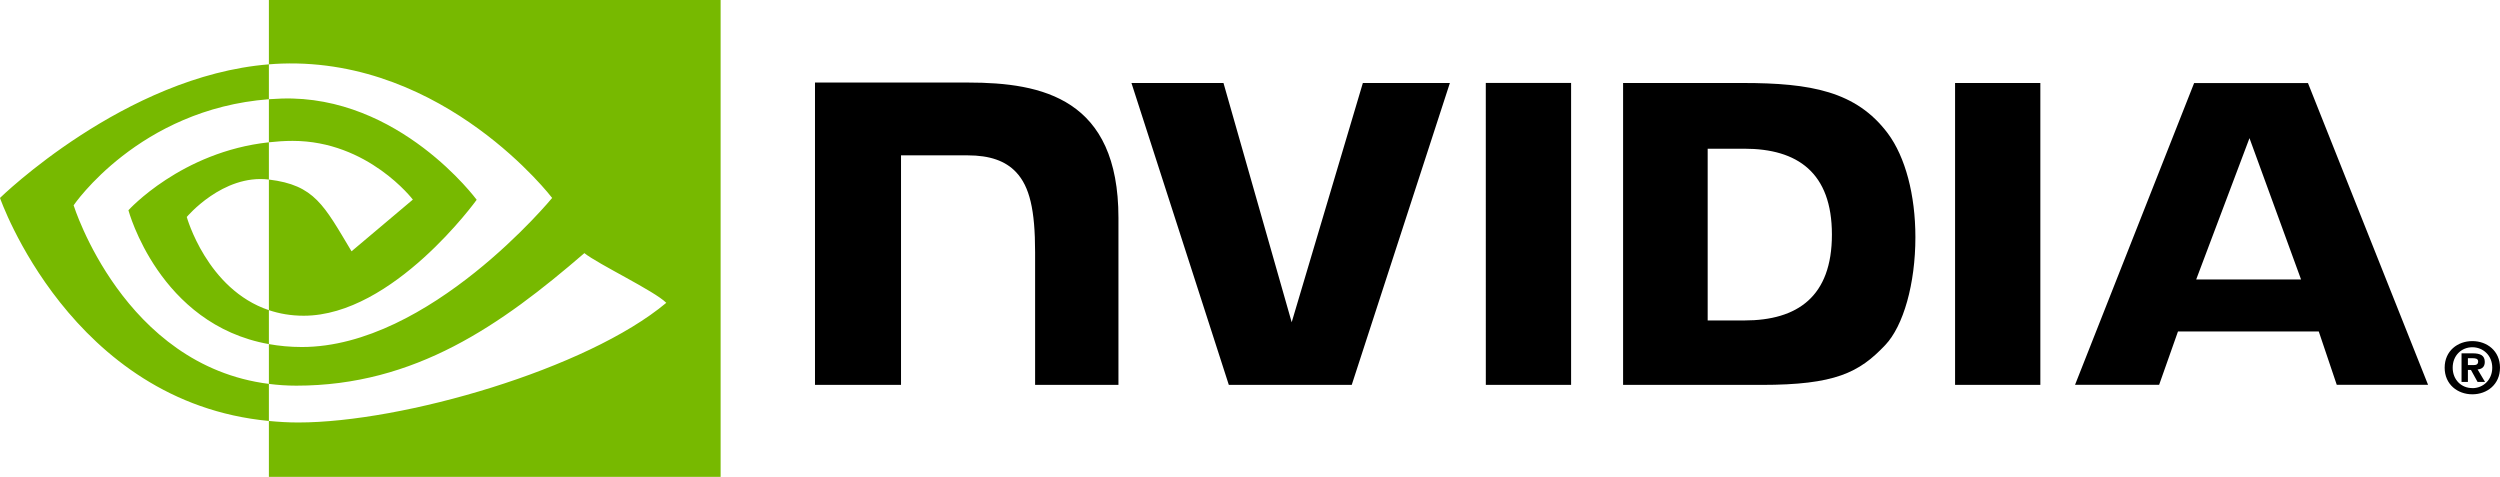
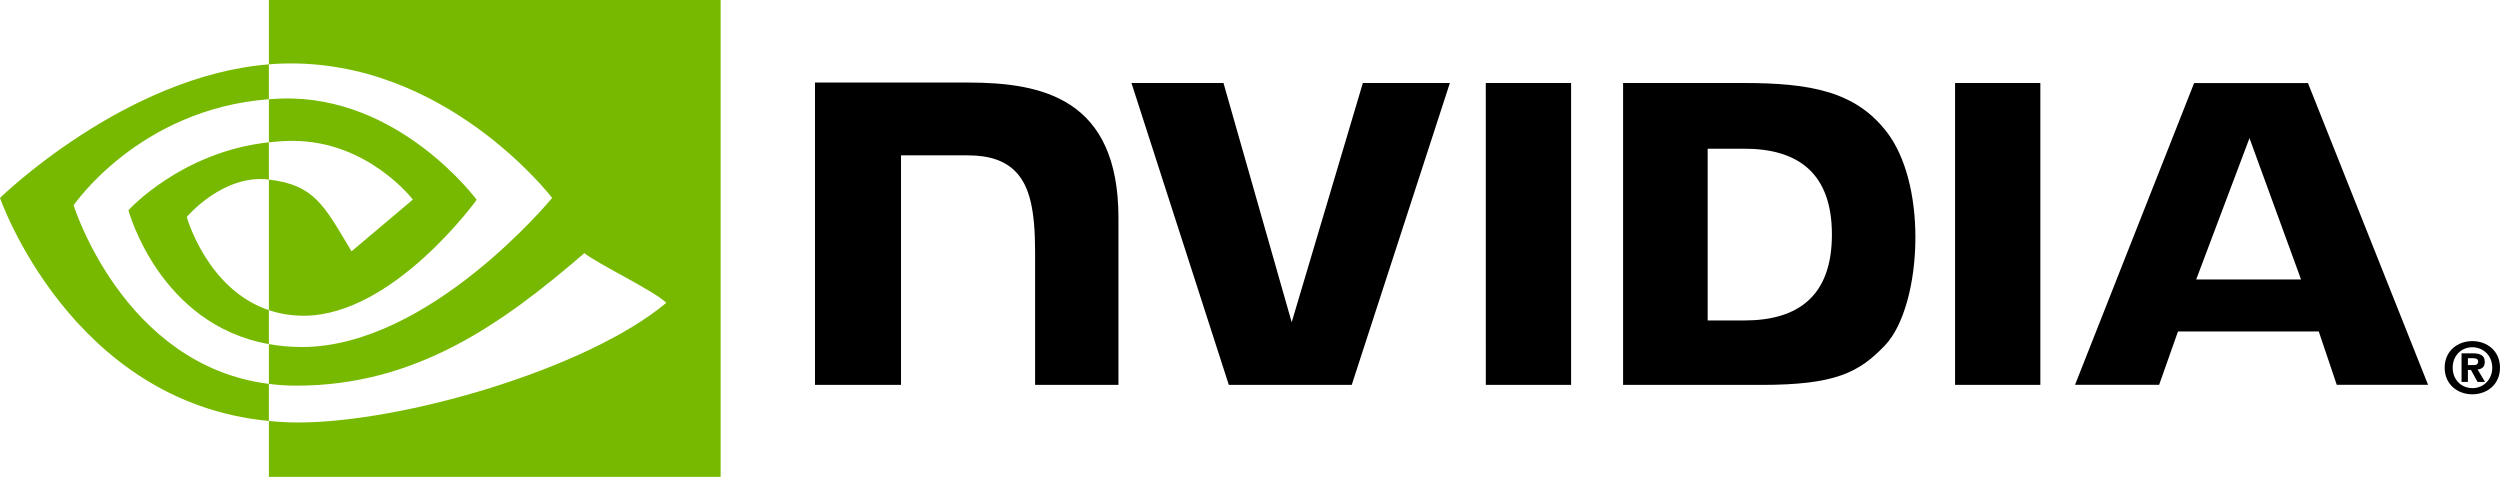
- <svg xmlns="http://www.w3.org/2000/svg" width="1701.232" height="324.499" id="svg1925" version="1.0">
-   <defs id="defs1927" />
-   <g id="layer1" transform="translate(486.0612,-508.1447)">
-     <g id="g2100">
-       <g transform="translate(0,-11.54035)" id="g2096">
-         <path id="path14" class="ps01" d="M 1193.329,768.125 L 1193.329,763.436 L 1196.342,763.436 C 1198.037,763.436 1200.296,763.568 1200.296,765.564 C 1200.296,767.729 1198.978,768.125 1197.095,768.125 L 1193.329,768.125 z M 1193.329,771.42 L 1195.401,771.42 L 1199.92,779.61 L 1205.004,779.61 L 1199.92,771.081 C 1202.556,770.892 1204.815,769.612 1204.815,766.016 C 1204.815,761.553 1201.803,760.122 1196.53,760.122 L 1188.999,760.122 L 1188.999,779.61 L 1193.329,779.61 L 1193.329,771.42 z M 1215.171,769.895 C 1215.171,758.447 1206.322,751.8 1196.342,751.8 C 1186.363,751.8 1177.513,758.447 1177.513,769.895 C 1177.513,781.343 1186.363,788.008 1196.342,788.008 C 1206.322,788.008 1215.171,781.343 1215.171,769.895 M 1209.899,769.895 C 1209.899,778.236 1203.686,783.828 1196.342,783.828 L 1196.342,783.772 C 1188.999,783.828 1182.974,778.236 1182.974,769.895 C 1182.974,761.553 1188.999,755.98 1196.342,755.98 C 1203.686,755.98 1209.899,761.553 1209.899,769.895" style="fill:black;fill-rule:nonzero;stroke:none" />
-         <path id="path16" class="ps01" d="M 525.01,576.143 L 525.029,781.606 L 583.06,781.606 L 583.06,576.143 L 525.01,576.143 z M 68.536,575.861 L 68.536,781.606 L 127.076,781.606 L 127.076,625.381 L 172.435,625.4 C 187.461,625.4 198.155,629.147 205.405,636.867 C 214.574,646.639 218.321,662.418 218.321,691.264 L 218.321,781.606 L 275.035,781.606 L 275.035,667.935 C 275.035,586.8 223.33,575.861 172.736,575.861 L 68.536,575.861 z M 618.44,576.162 L 618.44,781.606 L 712.547,781.606 C 762.689,781.606 779.052,773.265 796.77,754.568 C 809.273,741.444 817.35,712.635 817.35,681.134 C 817.35,652.269 810.515,626.492 798.578,610.45 C 777.075,581.754 746.101,576.162 699.876,576.162 L 618.44,576.162 z M 676,620.881 L 700.949,620.881 C 737.138,620.881 760.543,637.149 760.543,679.308 C 760.543,721.504 737.138,737.753 700.949,737.753 L 676,737.753 L 676,620.881 z M 441.352,576.162 L 392.924,738.977 L 346.51,576.162 L 283.884,576.162 L 350.144,781.606 L 433.783,781.606 L 500.57,576.162 L 441.352,576.162 z M 844.351,781.606 L 902.382,781.606 L 902.382,576.162 L 844.351,576.162 L 844.351,781.606 z M 1007.016,576.219 L 925.994,781.531 L 983.216,781.531 L 996.038,745.247 L 1091.841,745.247 L 1104.08,781.531 L 1166.216,781.531 L 1084.497,576.219 L 1007.016,576.219 z M 1044.693,613.688 L 1079.79,709.867 L 1008.428,709.867 L 1044.693,613.688 z " style="fill:black;fill-rule:nonzero;stroke:none" />
-       </g>
-       <path d="M -303.087,604.977 L -303.087,575.659 C -300.247,575.457 -297.373,575.301 -294.443,575.212 C -214.272,572.696 -161.685,644.101 -161.685,644.101 C -161.685,644.101 -218.487,722.998 -279.393,722.998 C -288.159,722.998 -296.02,721.578 -303.087,719.207 L -303.087,630.325 C -271.879,634.093 -265.606,647.88 -246.844,679.155 L -205.114,643.967 C -205.114,643.967 -235.573,604.015 -286.918,604.015 C -292.509,604.015 -297.854,604.406 -303.087,604.977 M -303.087,508.145 L -303.087,551.932 C -300.213,551.697 -297.328,551.518 -294.443,551.417 C -182.953,547.66 -110.329,642.837 -110.329,642.837 C -110.329,642.837 -193.754,744.287 -280.668,744.287 C -288.629,744.287 -296.087,743.549 -303.087,742.308 L -303.087,769.379 C -297.105,770.139 -290.888,770.586 -284.414,770.586 C -203.538,770.586 -145.047,729.282 -88.402,680.396 C -79.02,687.921 -40.578,706.203 -32.662,714.22 C -86.523,759.304 -212.024,795.644 -283.172,795.644 C -290.027,795.644 -296.624,795.23 -303.087,794.604 L -303.087,832.644 L 4.315,832.644 L 4.315,508.145 L -303.087,508.145 z M -303.087,719.207 L -303.087,742.308 C -377.902,728.98 -398.666,651.212 -398.666,651.212 C -398.666,651.212 -362.74,611.417 -303.087,604.977 L -303.087,630.325 C -303.143,630.325 -303.165,630.314 -303.21,630.314 C -334.507,626.557 -358.972,655.797 -358.972,655.797 C -358.972,655.797 -345.263,705.04 -303.087,719.207 M -435.957,647.847 C -435.957,647.847 -391.622,582.424 -303.087,575.659 L -303.087,551.932 C -401.149,559.792 -486.061,642.837 -486.061,642.837 C -486.061,642.837 -437.969,781.88 -303.087,794.604 L -303.087,769.379 C -402.066,756.922 -435.957,647.847 -435.957,647.847" style="fill:#77b900;fill-opacity:1;fill-rule:nonzero;stroke:none" id="path2045" />
-     </g>
-   </g>
+ <svg xmlns="http://www.w3.org/2000/svg" width="803" height="154" viewBox="0 0 803 154" fill="none">
+   <path d="M792.69 117.266V115.053H794.112C794.912 115.053 795.979 115.115 795.979 116.057C795.979 117.079 795.357 117.266 794.468 117.266H792.69ZM792.69 118.821H793.668L795.801 122.687H798.201L795.801 118.661C797.045 118.572 798.112 117.968 798.112 116.271C798.112 114.164 796.69 113.489 794.201 113.489H790.646V122.687H792.69V118.821ZM803 118.102C803 112.698 798.823 109.561 794.112 109.561C789.402 109.561 785.225 112.698 785.225 118.102C785.225 123.505 789.402 126.651 794.112 126.651C798.823 126.651 803 123.505 803 118.102ZM800.512 118.102C800.512 122.039 797.579 124.678 794.112 124.678V124.652C790.646 124.678 787.802 122.039 787.802 118.102C787.802 114.164 790.646 111.534 794.112 111.534C797.579 111.534 800.512 114.164 800.512 118.102Z" fill="black" />
+   <path d="M477.236 26.649L477.245 123.63H504.637V26.649H477.236ZM261.776 26.516V123.63H289.407V49.89L310.817 49.899C317.91 49.899 322.958 51.667 326.379 55.311C330.708 59.924 332.476 67.372 332.476 80.987V123.63H359.245V69.976C359.245 31.679 334.84 26.516 310.959 26.516H261.776ZM521.336 26.658V123.63H565.756C589.424 123.63 597.147 119.692 605.51 110.867C611.411 104.673 615.224 91.075 615.224 76.206C615.224 62.581 611.998 50.414 606.363 42.842C596.214 29.297 581.594 26.658 559.775 26.658H521.336ZM548.505 47.766H560.281C577.363 47.766 588.41 55.444 588.41 75.344C588.41 95.261 577.363 102.931 560.281 102.931H548.505V47.766ZM437.749 26.658L414.89 103.508L392.983 26.658H363.423L394.698 123.63H434.176L465.7 26.658H437.749ZM627.969 123.63H655.36V26.658H627.969V123.63ZM704.748 26.684L666.505 123.594H693.514L699.567 106.468H744.787L750.564 123.594H779.892L741.321 26.684H704.748ZM722.532 44.371L739.099 89.768H705.415L722.532 44.371Z" fill="black" />
+   <path d="M86.366 45.706V31.867C87.707 31.772 89.063 31.698 90.446 31.656C128.287 30.469 153.109 64.173 153.109 64.173C153.109 64.173 126.298 101.413 97.549 101.413C93.412 101.413 89.701 100.743 86.366 99.624V57.67C101.096 59.449 104.057 65.957 112.913 80.719L132.61 64.109C132.61 64.109 118.233 45.252 93.998 45.252C91.359 45.252 88.836 45.437 86.366 45.706ZM86.366 0V20.668C87.722 20.557 89.084 20.473 90.446 20.425C143.071 18.652 177.35 63.576 177.35 63.576C177.35 63.576 137.972 111.462 96.948 111.462C93.19 111.462 89.67 111.113 86.366 110.528V123.305C89.189 123.664 92.124 123.875 95.18 123.875C133.354 123.875 160.962 104.379 187.7 81.305C192.128 84.856 210.273 93.486 214.009 97.27C188.586 118.55 129.348 135.703 95.766 135.703C92.53 135.703 89.416 135.507 86.366 135.212V153.167H231.463V0H86.366ZM86.366 99.624V110.528C51.052 104.237 41.251 67.529 41.251 67.529C41.251 67.529 58.209 48.746 86.366 45.706V57.67C86.34 57.67 86.329 57.665 86.308 57.665C71.535 55.892 59.987 69.693 59.987 69.693C59.987 69.693 66.458 92.937 86.366 99.624ZM23.65 65.941C23.65 65.941 44.576 35.06 86.366 31.867V20.668C40.08 24.378 0 63.576 0 63.576C0 63.576 22.7 129.206 86.366 135.212V123.305C39.647 117.426 23.65 65.941 23.65 65.941Z" fill="#77B900" />
</svg>
